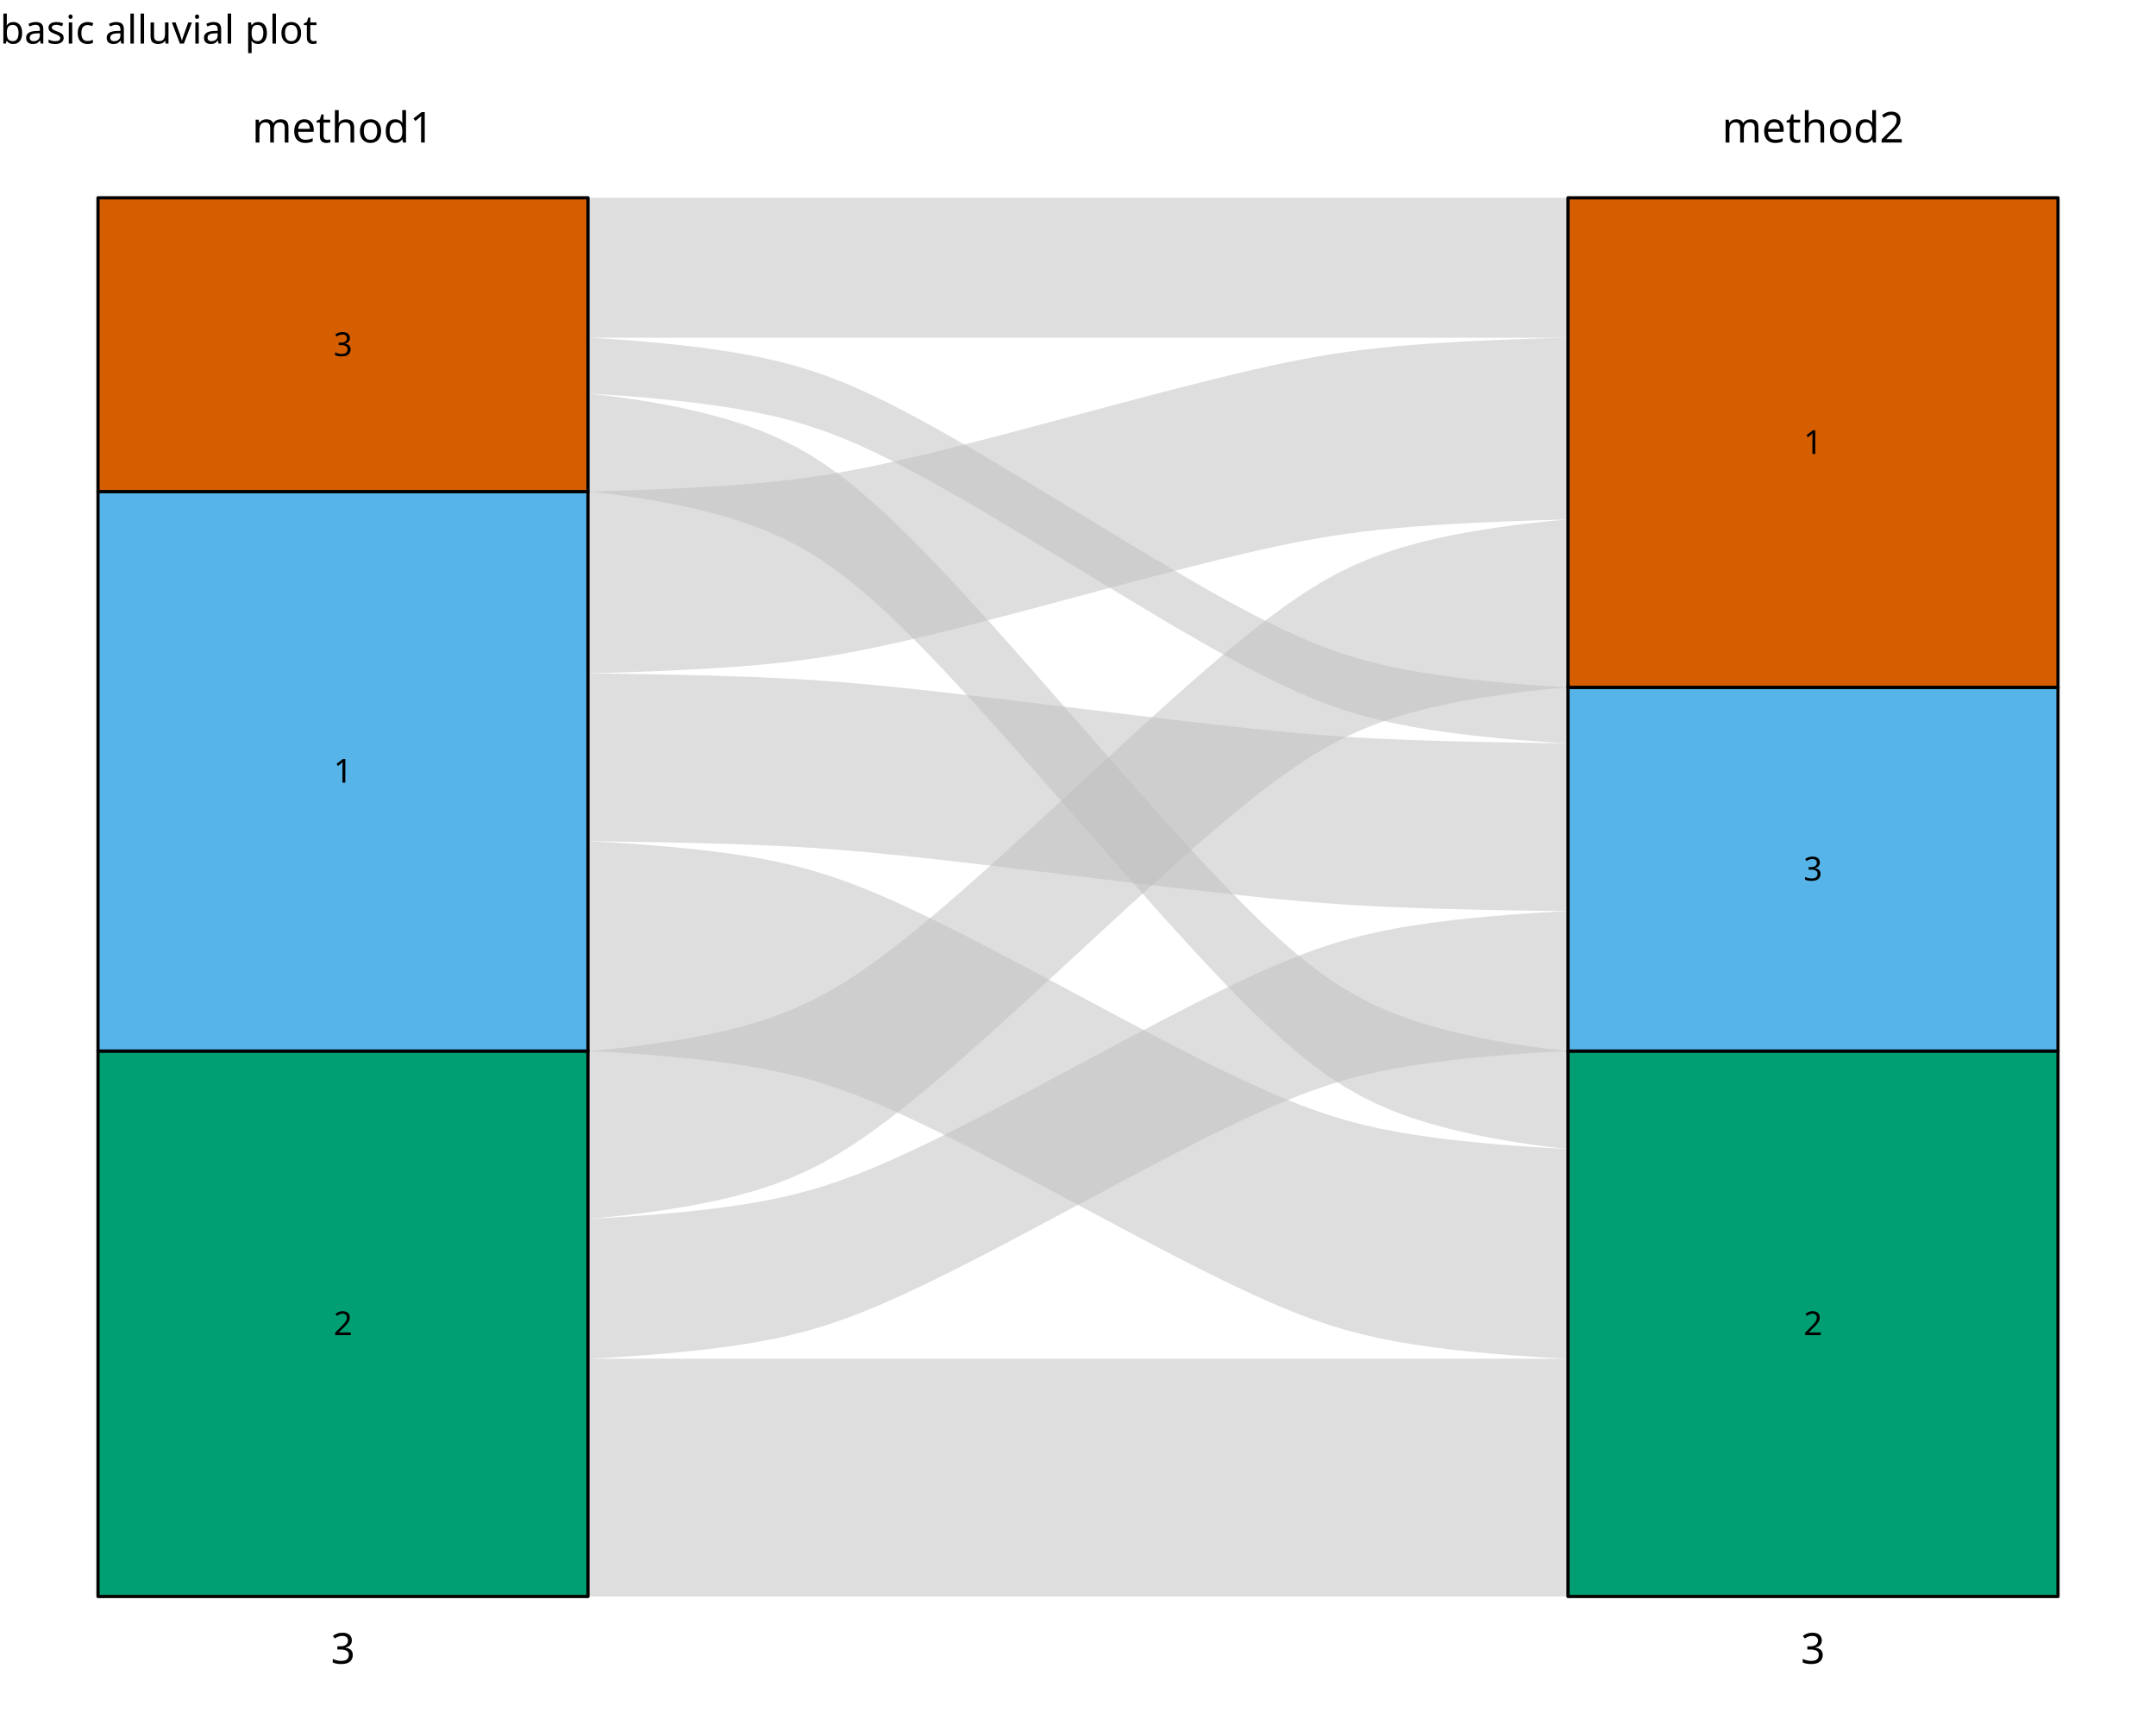
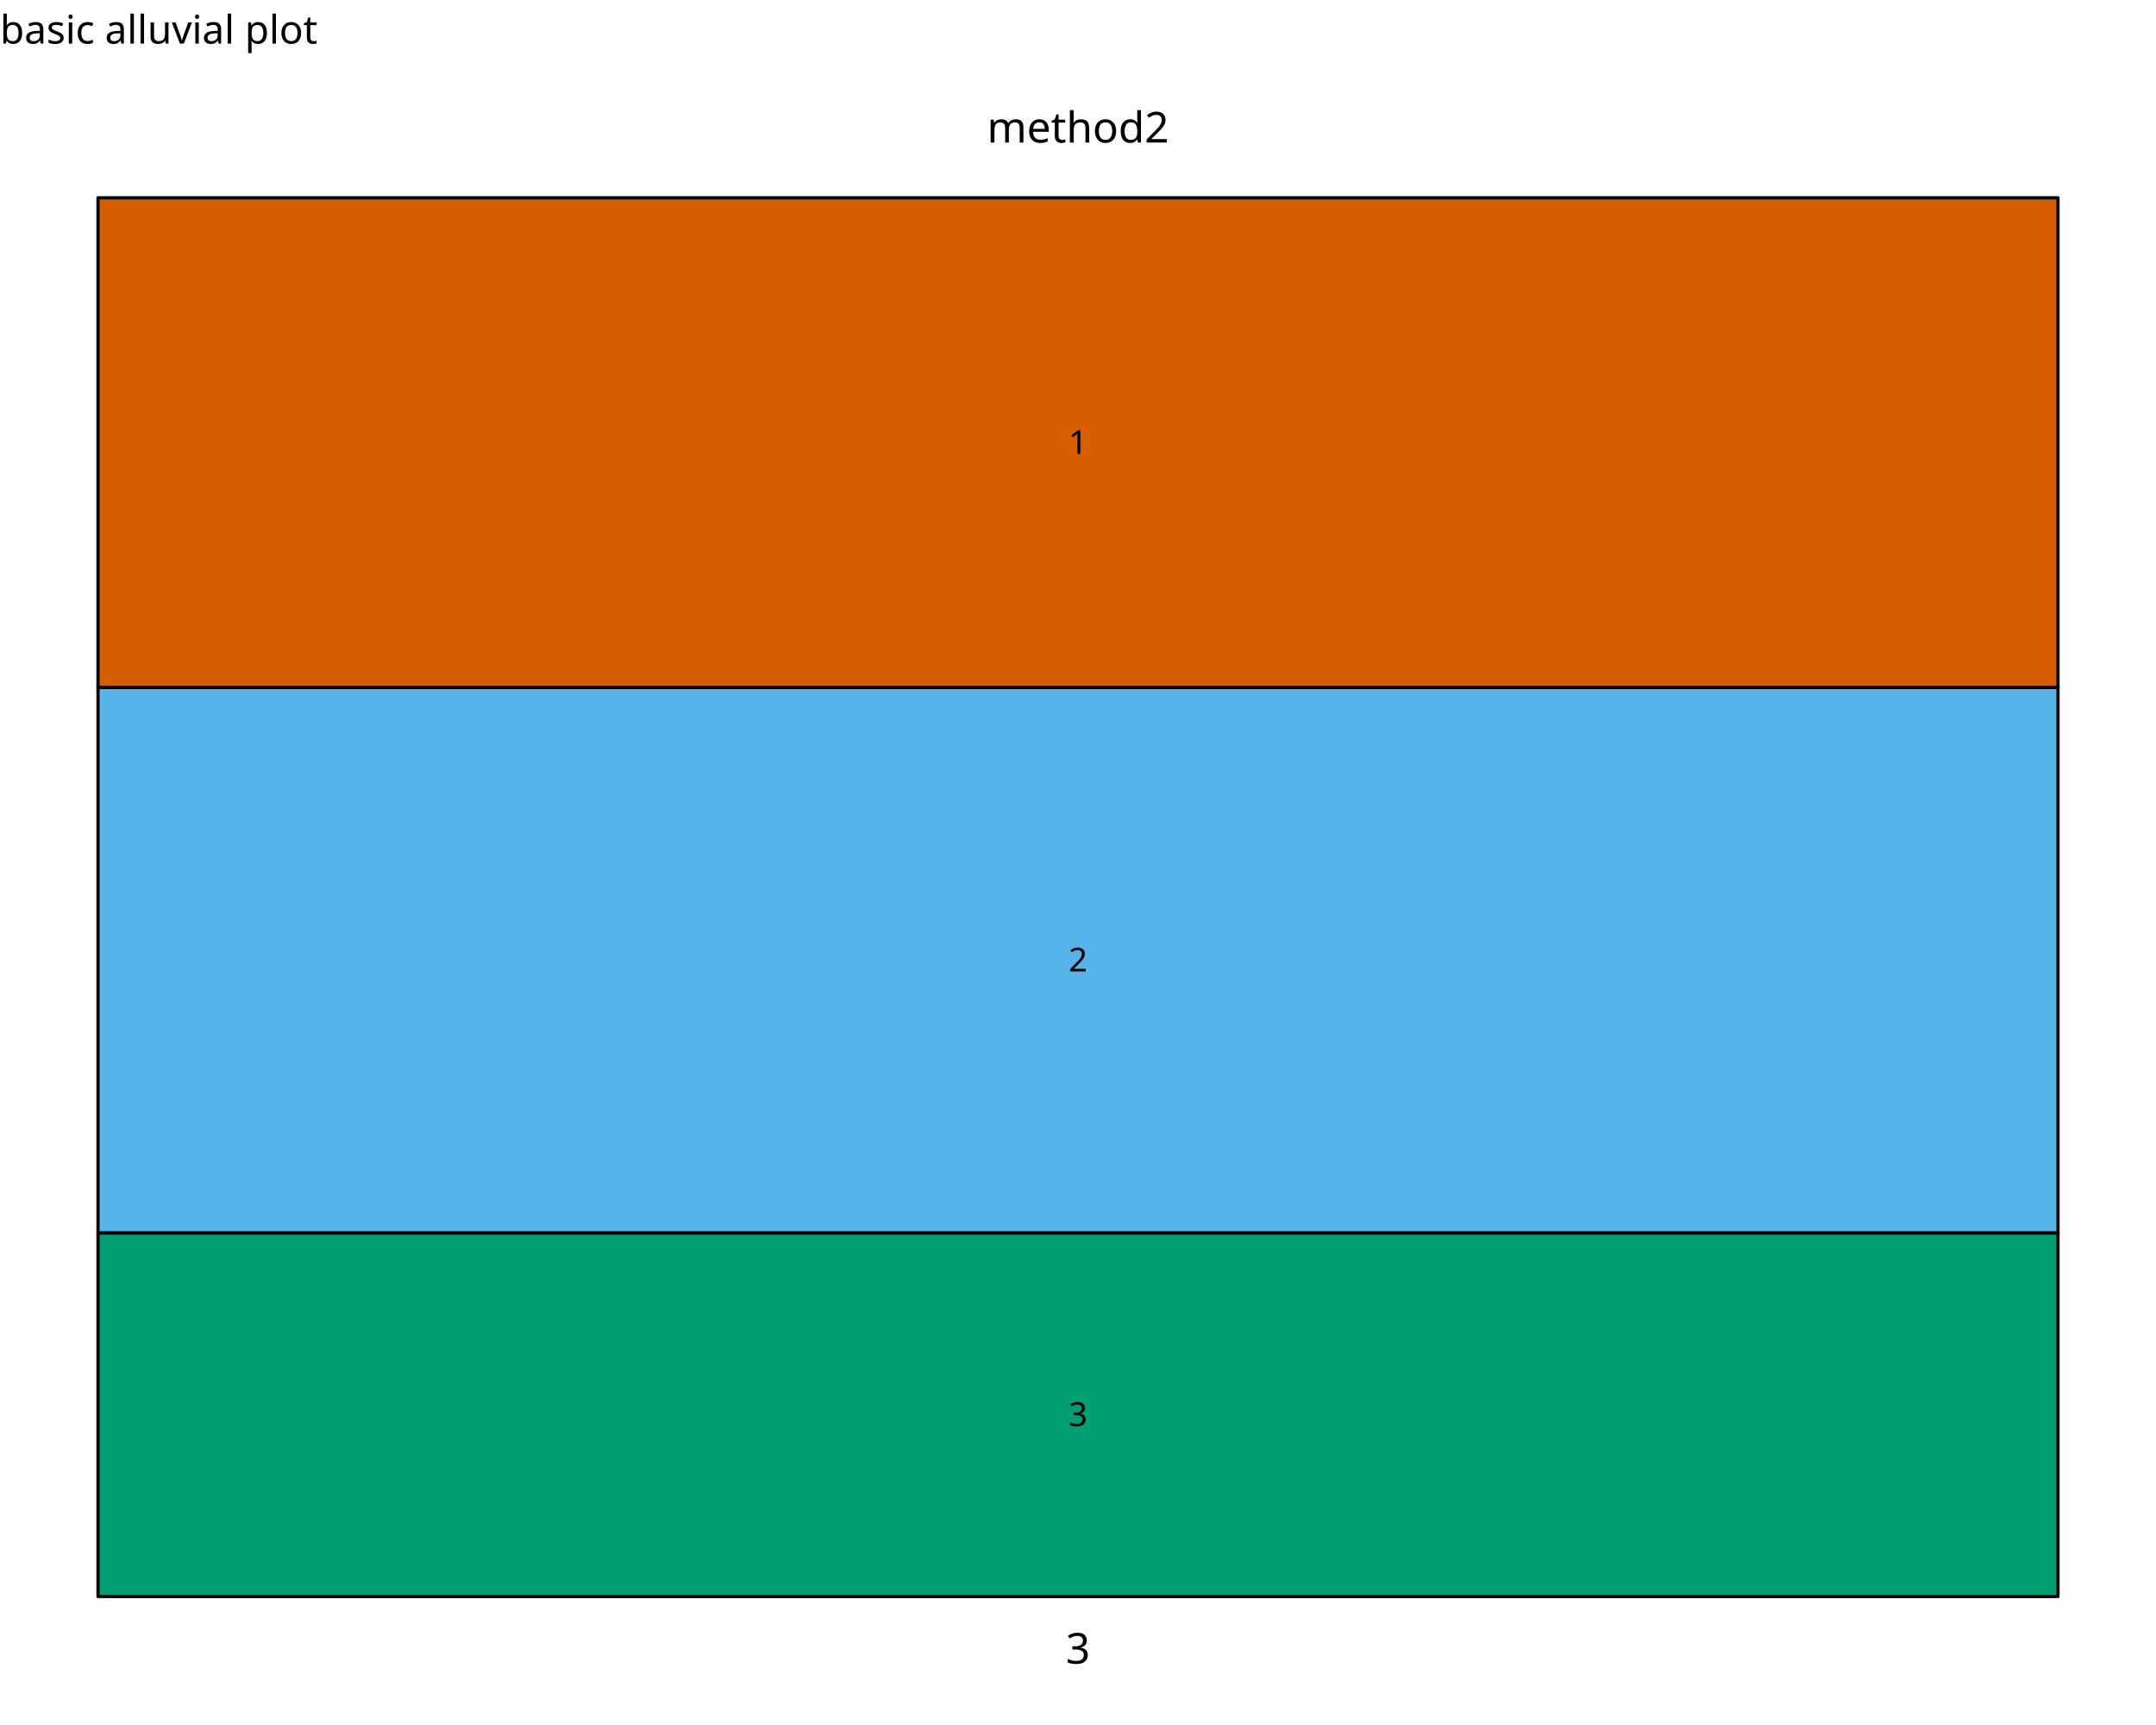
<svg xmlns="http://www.w3.org/2000/svg" class="svglite" data-engine-version="2.0" width="720.00pt" height="576.00pt" viewBox="0 0 720.00 576.00">
  <defs>
    <style type="text/css">
    .svglite line, .svglite polyline, .svglite polygon, .svglite path, .svglite rect, .svglite circle {
      fill: none;
      stroke: #000000;
      stroke-linecap: round;
      stroke-linejoin: round;
      stroke-miterlimit: 10.00;
    }
  </style>
  </defs>
  <rect width="100%" height="100%" style="stroke: none; fill: #FFFFFF;" />
  <defs>
    <clipPath id="cpMC4wMHw3MjAuMDB8MC4wMHw1NzYuMDA=">
      <rect x="0.00" y="0.00" width="720.00" height="576.00" />
    </clipPath>
  </defs>
  <g clip-path="url(#cpMC4wMHw3MjAuMDB8MC4wMHw1NzYuMDA=)">
</g>
  <defs>
    <clipPath id="cpMC4wMHw3MjAuMDB8MTcuMzB8NTc2LjAw">
      <rect x="0.00" y="17.30" width="720.00" height="558.70" />
    </clipPath>
  </defs>
  <g clip-path="url(#cpMC4wMHw3MjAuMDB8MTcuMzB8NTc2LjAw)">
-     <polygon points="32.73,224.84 196.36,224.84 196.45,224.84 197.00,224.83 198.39,224.80 200.86,224.74 204.50,224.63 209.23,224.48 214.86,224.28 221.13,224.03 227.73,223.72 234.43,223.37 241.02,222.96 247.39,222.51 253.48,222.00 259.30,221.43 264.89,220.80 270.31,220.09 275.64,219.29 280.97,218.39 286.37,217.38 291.82,216.28 296.53,215.27 301.40,214.18 306.44,213.00 311.67,211.74 317.09,210.40 322.69,208.99 328.48,207.50 334.44,205.95 340.53,204.35 346.74,202.70 353.02,201.02 359.35,199.33 365.69,197.64 371.99,195.96 378.21,194.30 384.33,192.69 390.32,191.12 396.14,189.62 401.79,188.19 407.24,186.84 412.51,185.56 417.59,184.37 422.49,183.26 427.23,182.23 428.18,182.03 433.72,180.91 439.13,179.91 444.45,179.01 449.78,178.22 455.20,177.51 460.79,176.87 466.62,176.31 472.72,175.80 479.09,175.35 485.69,174.94 492.38,174.59 498.98,174.28 505.24,174.03 510.86,173.83 515.58,173.68 519.19,173.58 521.64,173.52 523.01,173.48 523.56,173.47 523.64,173.47 687.27,173.47 687.27,112.76 523.64,112.76 523.55,112.76 523.00,112.77 521.61,112.80 519.14,112.86 515.50,112.97 510.77,113.12 505.14,113.32 498.87,113.57 492.27,113.88 485.57,114.23 478.98,114.64 472.61,115.09 466.52,115.60 460.70,116.17 455.11,116.80 449.69,117.51 444.36,118.31 439.03,119.21 433.63,120.22 428.18,121.32 423.47,122.33 418.60,123.42 413.56,124.60 408.33,125.86 402.91,127.20 397.31,128.61 391.52,130.10 385.56,131.65 379.47,133.25 373.26,134.90 366.98,136.58 360.65,138.27 354.31,139.96 348.01,141.64 341.79,143.30 335.67,144.91 329.68,146.48 323.86,147.98 318.21,149.41 312.76,150.76 307.49,152.04 302.41,153.23 297.51,154.34 292.77,155.37 291.82,155.57 286.28,156.69 280.87,157.69 275.55,158.59 270.22,159.38 264.80,160.09 259.21,160.73 253.38,161.29 247.28,161.80 240.91,162.25 234.31,162.66 227.62,163.01 221.02,163.32 214.76,163.57 209.14,163.77 204.42,163.92 200.81,164.02 198.36,164.08 196.99,164.12 196.44,164.13 196.36,164.13 32.73,164.13 " style="stroke-width: 1.07; stroke: none; fill: #BEBEBE; fill-opacity: 0.50;" />
-     <polygon points="32.73,350.95 196.36,350.95 196.45,350.95 196.99,350.97 198.36,351.03 200.79,351.16 204.37,351.36 209.04,351.66 214.62,352.06 220.82,352.56 227.38,353.16 234.03,353.86 240.60,354.66 246.94,355.55 253.02,356.56 258.83,357.67 264.40,358.92 269.80,360.32 275.11,361.89 280.40,363.65 285.76,365.63 291.25,367.83 291.82,368.07 296.34,370.01 301.00,372.10 305.82,374.34 310.82,376.73 315.98,379.28 321.33,381.96 326.84,384.78 332.51,387.72 338.31,390.77 344.23,393.91 350.24,397.10 356.30,400.34 362.38,403.60 368.45,406.84 374.47,410.05 380.42,413.20 386.25,416.27 391.95,419.23 397.50,422.08 402.88,424.80 408.08,427.37 413.11,429.79 417.97,432.07 422.66,434.19 427.22,436.16 428.18,436.57 433.69,438.80 439.06,440.80 444.36,442.58 449.65,444.17 455.04,445.58 460.59,446.84 466.37,447.98 472.43,448.99 478.75,449.90 485.29,450.71 491.95,451.41 498.52,452.03 504.78,452.54 510.43,452.94 515.20,453.25 518.90,453.46 521.44,453.59 522.91,453.66 523.53,453.69 523.64,453.69 523.64,453.69 687.27,453.69 687.27,383.64 523.64,383.64 523.55,383.63 523.01,383.61 521.64,383.55 519.21,383.42 515.63,383.22 510.96,382.92 505.38,382.53 499.18,382.03 492.62,381.43 485.97,380.73 479.40,379.93 473.06,379.03 466.98,378.03 461.17,376.91 455.60,375.66 450.20,374.26 444.89,372.69 439.60,370.93 434.24,368.96 428.75,366.75 428.18,366.51 423.66,364.57 419.00,362.48 414.18,360.24 409.18,357.85 404.02,355.31 398.67,352.62 393.16,349.80 387.49,346.86 381.69,343.81 375.77,340.68 369.76,337.48 363.70,334.24 357.62,330.99 351.55,327.74 345.53,324.53 339.58,321.39 333.75,318.32 328.05,315.35 322.50,312.50 317.12,309.79 311.92,307.21 306.89,304.79 302.03,302.51 297.34,300.39 292.78,298.42 291.82,298.01 286.31,295.79 280.94,293.79 275.64,292.00 270.35,290.42 264.96,289.00 259.41,287.74 253.63,286.61 247.57,285.59 241.25,284.69 234.71,283.88 228.05,283.17 221.48,282.56 215.22,282.05 209.57,281.64 204.80,281.33 201.10,281.12 198.56,280.99 197.09,280.92 196.47,280.89 196.36,280.89 196.36,280.89 32.73,280.89 " style="stroke-width: 1.07; stroke: none; fill: #BEBEBE; fill-opacity: 0.50;" />
-     <polygon points="32.73,280.89 196.36,280.89 196.45,280.89 197.01,280.90 198.40,280.91 200.88,280.94 204.53,280.99 209.28,281.06 214.93,281.15 221.21,281.26 227.83,281.40 234.53,281.56 241.13,281.75 247.50,281.96 253.60,282.19 259.43,282.45 265.02,282.74 270.45,283.06 275.78,283.43 281.12,283.84 286.53,284.29 291.82,284.78 296.59,285.25 301.52,285.75 306.63,286.29 311.93,286.87 317.42,287.49 323.11,288.14 328.98,288.83 335.02,289.55 341.20,290.29 347.50,291.05 353.87,291.82 360.28,292.60 366.68,293.38 373.05,294.15 379.33,294.91 385.51,295.65 391.53,296.36 397.39,297.04 403.06,297.69 408.54,298.31 413.82,298.89 418.91,299.42 423.83,299.93 428.18,300.35 433.73,300.86 439.14,301.32 444.47,301.72 449.81,302.09 455.25,302.41 460.85,302.70 466.69,302.95 472.80,303.19 479.19,303.39 485.79,303.58 492.50,303.74 499.11,303.87 505.36,303.99 510.98,304.08 515.67,304.15 519.27,304.19 521.69,304.22 523.04,304.24 523.56,304.24 523.64,304.24 687.27,304.24 687.27,248.20 523.64,248.20 523.55,248.20 522.99,248.19 521.60,248.18 519.12,248.15 515.47,248.10 510.72,248.03 505.07,247.94 498.79,247.82 492.17,247.68 485.47,247.52 478.87,247.34 472.50,247.13 466.40,246.90 460.57,246.64 454.98,246.35 449.55,246.03 444.22,245.66 438.88,245.25 433.47,244.79 428.18,244.30 423.41,243.84 418.48,243.34 413.37,242.79 408.07,242.21 402.58,241.59 396.89,240.94 391.02,240.25 384.98,239.54 378.80,238.80 372.50,238.04 366.13,237.27 359.72,236.49 353.32,235.71 346.95,234.94 340.67,234.18 334.49,233.44 328.47,232.73 322.61,232.04 316.94,231.39 311.46,230.78 306.18,230.20 301.09,229.66 296.17,229.16 291.82,228.74 286.27,228.23 280.86,227.77 275.53,227.36 270.19,227.00 264.75,226.68 259.15,226.39 253.31,226.13 247.20,225.90 240.81,225.69 234.21,225.51 227.50,225.35 220.89,225.21 214.64,225.10 209.02,225.01 204.33,224.94 200.73,224.89 198.31,224.86 196.96,224.85 196.44,224.85 196.36,224.84 32.73,224.84 " style="stroke-width: 1.07; stroke: none; fill: #BEBEBE; fill-opacity: 0.50;" />
-     <polygon points="32.73,406.99 196.36,406.99 196.44,406.98 196.97,406.95 198.28,406.84 200.61,406.64 204.07,406.30 208.59,405.81 214.00,405.15 220.06,404.32 226.49,403.32 233.04,402.15 239.53,400.82 245.83,399.32 251.87,397.65 257.64,395.79 263.18,393.71 268.53,391.40 273.77,388.80 278.98,385.89 284.23,382.63 289.60,379.00 291.82,377.41 295.97,374.34 300.24,371.05 304.64,367.54 309.19,363.81 313.88,359.86 318.72,355.69 323.71,351.32 328.83,346.76 334.09,342.03 339.45,337.16 344.91,332.17 350.44,327.08 356.01,321.94 361.60,316.77 367.19,311.61 372.74,306.50 378.23,301.46 383.63,296.54 388.94,291.74 394.12,287.11 399.17,282.66 404.07,278.40 408.83,274.36 413.43,270.53 417.90,266.93 422.22,263.54 426.42,260.38 428.18,259.09 433.61,255.30 438.90,251.89 444.12,248.84 449.34,246.13 454.63,243.70 460.09,241.53 465.76,239.59 471.69,237.84 477.89,236.27 484.31,234.87 490.86,233.64 497.36,232.57 503.61,231.67 509.31,230.94 514.22,230.39 518.12,229.99 520.91,229.73 522.61,229.59 523.42,229.53 523.63,229.52 523.64,229.52 687.27,229.52 687.27,173.47 523.64,173.47 523.56,173.48 523.03,173.51 521.72,173.62 519.39,173.82 515.93,174.16 511.41,174.65 506.00,175.31 499.94,176.14 493.51,177.14 486.96,178.31 480.47,179.64 474.17,181.14 468.13,182.81 462.36,184.67 456.82,186.75 451.47,189.06 446.23,191.66 441.02,194.57 435.77,197.83 430.40,201.46 428.18,203.05 424.03,206.12 419.76,209.41 415.36,212.92 410.81,216.65 406.12,220.60 401.28,224.77 396.29,229.14 391.17,233.70 385.91,238.43 380.55,243.30 375.09,248.29 369.56,253.38 363.99,258.52 358.40,263.69 352.81,268.85 347.26,273.96 341.77,279.00 336.37,283.93 331.06,288.72 325.88,293.35 320.83,297.80 315.93,302.06 311.17,306.10 306.57,309.93 302.10,313.53 297.78,316.92 293.58,320.08 291.82,321.37 286.39,325.16 281.10,328.57 275.88,331.62 270.66,334.34 265.37,336.76 259.91,338.93 254.24,340.87 248.31,342.62 242.11,344.19 235.69,345.59 229.14,346.82 222.64,347.89 216.39,348.79 210.69,349.52 205.78,350.08 201.88,350.47 199.09,350.73 197.39,350.87 196.58,350.93 196.37,350.94 196.36,350.95 32.73,350.95 " style="stroke-width: 1.07; stroke: none; fill: #BEBEBE; fill-opacity: 0.50;" />
-     <polygon points="32.73,533.09 196.36,533.09 196.45,533.09 197.01,533.09 198.41,533.09 200.89,533.09 204.54,533.09 209.29,533.09 214.95,533.09 221.23,533.09 227.85,533.09 234.56,533.09 241.16,533.09 247.54,533.09 253.64,533.09 259.46,533.09 265.06,533.09 270.48,533.09 275.82,533.09 281.16,533.09 286.58,533.09 291.82,533.09 296.61,533.09 301.55,533.09 306.68,533.09 312.00,533.09 317.51,533.09 323.22,533.09 329.12,533.09 335.18,533.09 341.38,533.09 347.70,533.09 354.10,533.09 360.53,533.09 366.95,533.09 373.34,533.09 379.64,533.09 385.82,533.09 391.86,533.09 397.73,533.09 403.40,533.09 408.89,533.09 414.17,533.09 419.27,533.09 424.19,533.09 428.18,533.09 433.74,533.09 439.15,533.09 444.48,533.09 449.82,533.09 455.26,533.09 460.86,533.09 466.70,533.09 472.82,533.09 479.21,533.09 485.82,533.09 492.53,533.09 499.14,533.09 505.39,533.09 511.01,533.09 515.70,533.09 519.29,533.09 521.70,533.09 523.04,533.09 523.56,533.09 523.64,533.09 687.27,533.09 687.27,453.69 523.64,453.69 523.55,453.69 522.99,453.69 521.59,453.69 519.11,453.69 515.46,453.69 510.71,453.69 505.05,453.69 498.77,453.69 492.15,453.69 485.44,453.69 478.84,453.69 472.46,453.69 466.36,453.69 460.54,453.69 454.94,453.69 449.52,453.69 444.18,453.69 438.84,453.69 433.42,453.69 428.18,453.69 423.39,453.69 418.45,453.69 413.32,453.69 408.00,453.69 402.49,453.69 396.78,453.69 390.88,453.69 384.82,453.69 378.62,453.69 372.30,453.69 365.90,453.69 359.47,453.69 353.05,453.69 346.66,453.69 340.36,453.69 334.18,453.69 328.14,453.69 322.27,453.69 316.60,453.69 311.11,453.69 305.83,453.69 300.73,453.69 295.81,453.69 291.82,453.69 286.26,453.69 280.85,453.69 275.52,453.69 270.18,453.69 264.74,453.69 259.14,453.69 253.30,453.69 247.18,453.69 240.79,453.69 234.18,453.69 227.47,453.69 220.86,453.69 214.61,453.69 208.99,453.69 204.30,453.69 200.71,453.69 198.30,453.69 196.96,453.69 196.44,453.69 196.36,453.69 32.73,453.69 " style="stroke-width: 1.07; stroke: none; fill: #BEBEBE; fill-opacity: 0.50;" />
-     <polygon points="32.73,453.69 196.36,453.69 196.45,453.69 196.99,453.67 198.36,453.60 200.79,453.48 204.37,453.28 209.04,452.98 214.62,452.58 220.82,452.08 227.38,451.48 234.03,450.78 240.60,449.98 246.94,449.09 253.02,448.08 258.83,446.97 264.40,445.72 269.80,444.32 275.11,442.75 280.40,440.99 285.76,439.01 291.25,436.81 291.82,436.57 296.34,434.63 301.00,432.54 305.82,430.30 310.82,427.91 315.98,425.36 321.33,422.68 326.84,419.86 332.51,416.91 338.31,413.87 344.23,410.73 350.24,407.54 356.30,404.30 362.38,401.04 368.45,397.80 374.47,394.59 380.42,391.44 386.25,388.37 391.95,385.41 397.50,382.56 402.88,379.84 408.08,377.27 413.11,374.84 417.97,372.57 422.66,370.45 427.22,368.48 428.18,368.07 433.69,365.84 439.06,363.84 444.36,362.06 449.65,360.47 455.04,359.06 460.59,357.79 466.37,356.66 472.43,355.65 478.75,354.74 485.29,353.93 491.95,353.22 498.52,352.61 504.78,352.10 510.43,351.70 515.20,351.39 518.90,351.18 521.44,351.04 522.91,350.98 523.53,350.95 523.64,350.95 523.64,350.95 687.27,350.95 687.27,304.24 523.64,304.24 523.55,304.24 523.01,304.27 521.64,304.33 519.21,304.46 515.63,304.66 510.96,304.96 505.38,305.35 499.18,305.85 492.62,306.45 485.97,307.15 479.40,307.95 473.06,308.85 466.98,309.85 461.17,310.97 455.60,312.22 450.20,313.62 444.89,315.19 439.60,316.95 434.24,318.92 428.75,321.13 428.18,321.37 423.66,323.31 419.00,325.40 414.18,327.64 409.18,330.03 404.02,332.57 398.67,335.26 393.16,338.08 387.49,341.02 381.69,344.07 375.77,347.20 369.76,350.40 363.70,353.64 357.62,356.89 351.55,360.14 345.53,363.34 339.58,366.49 333.75,369.56 328.05,372.53 322.50,375.38 317.12,378.09 311.92,380.67 306.89,383.09 302.03,385.36 297.34,387.49 292.78,389.46 291.82,389.87 286.31,392.09 280.94,394.09 275.64,395.88 270.35,397.46 264.96,398.88 259.41,400.14 253.63,401.27 247.57,402.29 241.25,403.19 234.71,404.00 228.05,404.71 221.48,405.32 215.22,405.83 209.57,406.24 204.80,406.55 201.10,406.76 198.56,406.89 197.09,406.96 196.47,406.99 196.36,406.99 196.36,406.99 32.73,406.99 " style="stroke-width: 1.07; stroke: none; fill: #BEBEBE; fill-opacity: 0.50;" />
-     <polygon points="32.73,112.76 196.36,112.76 196.45,112.76 197.01,112.76 198.41,112.76 200.89,112.76 204.54,112.76 209.29,112.76 214.95,112.76 221.23,112.76 227.85,112.76 234.56,112.76 241.16,112.76 247.54,112.76 253.64,112.76 259.46,112.76 265.06,112.76 270.48,112.76 275.82,112.76 281.16,112.76 286.58,112.76 291.82,112.76 296.61,112.76 301.55,112.76 306.68,112.76 312.00,112.76 317.51,112.76 323.22,112.76 329.12,112.76 335.18,112.76 341.38,112.76 347.70,112.76 354.10,112.76 360.53,112.76 366.95,112.76 373.34,112.76 379.64,112.76 385.82,112.76 391.86,112.76 397.73,112.76 403.40,112.76 408.89,112.76 414.17,112.76 419.27,112.76 424.19,112.76 428.18,112.76 433.74,112.76 439.15,112.76 444.48,112.76 449.82,112.76 455.26,112.76 460.86,112.76 466.70,112.76 472.82,112.76 479.21,112.76 485.82,112.76 492.53,112.76 499.14,112.76 505.39,112.76 511.01,112.76 515.70,112.76 519.29,112.76 521.70,112.76 523.04,112.76 523.56,112.76 523.64,112.76 687.27,112.76 687.27,66.05 523.64,66.05 523.55,66.05 522.99,66.05 521.59,66.05 519.11,66.05 515.46,66.05 510.71,66.05 505.05,66.05 498.77,66.05 492.15,66.05 485.44,66.05 478.84,66.05 472.46,66.05 466.36,66.05 460.54,66.05 454.94,66.05 449.52,66.05 444.18,66.05 438.84,66.05 433.42,66.05 428.18,66.05 423.39,66.05 418.45,66.05 413.32,66.05 408.00,66.05 402.49,66.05 396.78,66.05 390.88,66.05 384.82,66.05 378.62,66.05 372.30,66.05 365.90,66.05 359.47,66.05 353.05,66.05 346.66,66.05 340.36,66.05 334.18,66.05 328.14,66.05 322.27,66.05 316.60,66.05 311.11,66.05 305.83,66.05 300.73,66.05 295.81,66.05 291.82,66.05 286.26,66.05 280.85,66.05 275.52,66.05 270.18,66.05 264.74,66.05 259.14,66.05 253.30,66.05 247.18,66.05 240.79,66.05 234.18,66.05 227.47,66.05 220.86,66.05 214.61,66.05 208.99,66.05 204.30,66.05 200.71,66.05 198.30,66.05 196.96,66.05 196.44,66.05 196.36,66.05 32.73,66.05 " style="stroke-width: 1.07; stroke: none; fill: #BEBEBE; fill-opacity: 0.50;" />
-     <polygon points="32.73,164.13 196.36,164.13 196.44,164.14 196.95,164.18 198.22,164.31 200.48,164.55 203.84,164.96 208.25,165.54 213.55,166.33 219.49,167.33 225.83,168.54 232.31,169.94 238.74,171.55 244.99,173.35 251.00,175.36 256.75,177.60 262.26,180.10 267.57,182.88 272.77,185.98 277.92,189.46 283.10,193.35 288.37,197.70 291.82,200.71 295.76,204.32 299.81,208.16 303.97,212.25 308.27,216.59 312.69,221.18 317.25,226.01 321.95,231.07 326.77,236.34 331.71,241.82 336.76,247.46 341.90,253.26 347.12,259.18 352.39,265.19 357.69,271.24 363.00,277.32 368.30,283.37 373.57,289.36 378.77,295.27 383.91,301.05 388.94,306.68 393.87,312.13 398.67,317.37 403.35,322.40 407.89,327.20 412.30,331.75 416.58,336.06 420.73,340.12 424.76,343.93 428.18,347.05 433.55,351.70 438.79,355.87 443.94,359.61 449.10,362.95 454.33,365.93 459.71,368.60 465.30,371.00 471.14,373.16 477.25,375.09 483.57,376.82 490.04,378.36 496.49,379.69 502.72,380.82 508.46,381.74 513.46,382.46 517.50,382.98 520.46,383.32 522.35,383.52 523.31,383.61 523.62,383.64 523.64,383.64 687.27,383.64 687.27,350.95 523.64,350.95 523.56,350.94 523.05,350.89 521.78,350.77 519.52,350.52 516.16,350.12 511.75,349.53 506.45,348.74 500.51,347.74 494.17,346.54 487.69,345.13 481.26,343.53 475.01,341.72 469.00,339.71 463.25,337.47 457.74,334.98 452.43,332.20 447.23,329.09 442.08,325.62 436.90,321.72 431.63,317.38 428.18,314.36 424.24,310.76 420.19,306.91 416.03,302.82 411.73,298.48 407.31,293.89 402.75,289.07 398.05,284.01 393.23,278.73 388.29,273.26 383.24,267.61 378.10,261.81 372.88,255.89 367.61,249.89 362.31,243.83 357.00,237.76 351.70,231.71 346.43,225.71 341.23,219.81 336.09,214.02 331.06,208.40 326.13,202.95 321.33,197.70 316.65,192.67 312.11,187.88 307.70,183.32 303.42,179.01 299.27,174.95 295.24,171.14 291.82,168.02 286.45,163.38 281.21,159.20 276.06,155.46 270.90,152.12 265.67,149.14 260.29,146.47 254.70,144.07 248.86,141.92 242.75,139.98 236.43,138.25 229.96,136.72 223.51,135.38 217.28,134.25 211.54,133.33 206.54,132.62 202.50,132.10 199.54,131.75 197.65,131.56 196.69,131.46 196.38,131.44 196.36,131.44 32.73,131.44 " style="stroke-width: 1.07; stroke: none; fill: #BEBEBE; fill-opacity: 0.50;" />
-     <polygon points="32.73,131.44 196.36,131.44 196.45,131.44 196.99,131.47 198.35,131.54 200.76,131.68 204.33,131.91 208.97,132.24 214.52,132.69 220.71,133.26 227.24,133.94 233.88,134.73 240.43,135.63 246.77,136.64 252.85,137.78 258.65,139.04 264.22,140.45 269.61,142.03 274.90,143.80 280.18,145.79 285.52,148.02 291.00,150.51 291.82,150.90 296.28,153.07 300.87,155.41 305.62,157.91 310.53,160.58 315.61,163.42 320.87,166.42 326.28,169.56 331.86,172.85 337.57,176.25 343.39,179.75 349.30,183.32 355.27,186.94 361.27,190.59 367.25,194.22 373.20,197.83 379.08,201.37 384.86,204.83 390.51,208.19 396.02,211.41 401.37,214.50 406.56,217.43 411.57,220.20 416.41,222.80 421.09,225.23 425.62,227.50 428.18,228.74 433.68,231.26 439.04,233.53 444.32,235.55 449.61,237.36 454.98,238.96 460.52,240.39 466.28,241.68 472.31,242.83 478.62,243.86 485.14,244.78 491.78,245.59 498.35,246.28 504.60,246.87 510.26,247.33 515.06,247.68 518.78,247.93 521.37,248.08 522.87,248.16 523.51,248.19 523.64,248.20 523.64,248.20 687.27,248.20 687.27,229.52 523.64,229.52 523.55,229.51 523.01,229.49 521.65,229.41 519.24,229.27 515.67,229.04 511.03,228.71 505.48,228.26 499.29,227.70 492.76,227.02 486.12,226.22 479.57,225.32 473.23,224.31 467.15,223.18 461.35,221.91 455.78,220.50 450.39,218.92 445.10,217.15 439.82,215.16 434.48,212.93 429.00,210.44 428.18,210.06 423.72,207.88 419.13,205.55 414.38,203.04 409.47,200.37 404.39,197.53 399.13,194.53 393.72,191.39 388.14,188.11 382.43,184.71 376.61,181.21 370.70,177.63 364.73,174.01 358.73,170.37 352.75,166.73 346.80,163.12 340.92,159.58 335.14,156.12 329.49,152.76 323.98,149.54 318.63,146.45 313.44,143.52 308.43,140.75 303.59,138.15 298.91,135.72 294.38,133.45 291.82,132.22 286.32,129.69 280.96,127.42 275.68,125.40 270.39,123.60 265.02,121.99 259.48,120.56 253.72,119.27 247.69,118.12 241.38,117.09 234.86,116.17 228.22,115.36 221.65,114.67 215.40,114.09 209.74,113.62 204.94,113.27 201.22,113.02 198.63,112.87 197.13,112.79 196.49,112.76 196.36,112.76 196.36,112.76 32.73,112.76 " style="stroke-width: 1.07; stroke: none; fill: #BEBEBE; fill-opacity: 0.50;" />
-     <polygon points="32.73,350.95 196.36,350.95 196.36,533.09 32.73,533.09 32.73,350.95 " style="stroke-width: 1.07; stroke-linecap: butt; fill: #009E73;" />
-     <polygon points="32.73,164.13 196.36,164.13 196.36,350.95 32.73,350.95 32.73,164.13 " style="stroke-width: 1.07; stroke-linecap: butt; fill: #56B4E9;" />
-     <polygon points="32.73,66.05 196.36,66.05 196.36,164.13 32.73,164.13 32.73,66.05 " style="stroke-width: 1.07; stroke-linecap: butt; fill: #D55E00;" />
-     <polygon points="523.64,350.95 687.27,350.95 687.27,533.09 523.64,533.09 523.64,350.95 " style="stroke-width: 1.07; stroke-linecap: butt; fill: #009E73;" />
-     <polygon points="523.64,229.52 687.27,229.52 687.27,350.95 523.64,350.95 523.64,229.52 " style="stroke-width: 1.07; stroke-linecap: butt; fill: #56B4E9;" />
-     <polygon points="523.64,66.05 687.27,66.05 687.27,229.52 523.64,229.52 523.64,66.05 " style="stroke-width: 1.07; stroke-linecap: butt; fill: #D55E00;" />
-     <text x="114.55" y="445.82" text-anchor="middle" style="font-size: 11.04px; font-family: sans;" textLength="6.14px" lengthAdjust="spacingAndGlyphs">2</text>
-     <text x="114.55" y="261.34" text-anchor="middle" style="font-size: 11.04px; font-family: sans;" textLength="6.14px" lengthAdjust="spacingAndGlyphs">1</text>
-     <text x="114.55" y="118.89" text-anchor="middle" style="font-size: 11.04px; font-family: sans;" textLength="6.14px" lengthAdjust="spacingAndGlyphs">3</text>
-     <text x="605.45" y="445.82" text-anchor="middle" style="font-size: 11.04px; font-family: sans;" textLength="6.14px" lengthAdjust="spacingAndGlyphs">2</text>
-     <text x="605.45" y="294.03" text-anchor="middle" style="font-size: 11.04px; font-family: sans;" textLength="6.14px" lengthAdjust="spacingAndGlyphs">3</text>
-     <text x="605.45" y="151.58" text-anchor="middle" style="font-size: 11.04px; font-family: sans;" textLength="6.14px" lengthAdjust="spacingAndGlyphs">1</text>
-     <text x="114.55" y="47.59" text-anchor="middle" style="font-size: 14.23px; font-family: sans;" textLength="55.37px" lengthAdjust="spacingAndGlyphs">method1</text>
-     <text x="605.45" y="47.59" text-anchor="middle" style="font-size: 14.23px; font-family: sans;" textLength="55.37px" lengthAdjust="spacingAndGlyphs">method2</text>
-     <text x="114.55" y="555.50" text-anchor="middle" style="font-size: 14.23px; font-family: sans;" textLength="7.91px" lengthAdjust="spacingAndGlyphs">3</text>
-     <text x="605.45" y="555.50" text-anchor="middle" style="font-size: 14.23px; font-family: sans;" textLength="7.91px" lengthAdjust="spacingAndGlyphs">3</text>
+     <polygon points="32.73,126.77 687.27,126.77 687.27,66.05 32.73,66.05 " style="stroke-width: 1.07; stroke: none; fill: #BEBEBE; fill-opacity: 0.50;" />
+     <polygon points="32.73,299.57 687.27,299.57 687.27,229.52 32.73,229.52 " style="stroke-width: 1.07; stroke: none; fill: #BEBEBE; fill-opacity: 0.50;" />
+     <polygon points="32.73,467.71 687.27,467.71 687.27,411.66 32.73,411.66 " style="stroke-width: 1.07; stroke: none; fill: #BEBEBE; fill-opacity: 0.50;" />
+     <polygon points="32.73,182.81 687.27,182.81 687.27,126.77 32.73,126.77 " style="stroke-width: 1.07; stroke: none; fill: #BEBEBE; fill-opacity: 0.50;" />
+     <polygon points="32.73,378.97 687.27,378.97 687.27,299.57 32.73,299.57 " style="stroke-width: 1.07; stroke: none; fill: #BEBEBE; fill-opacity: 0.50;" />
+     <polygon points="32.73,514.41 687.27,514.41 687.27,467.71 32.73,467.71 " style="stroke-width: 1.07; stroke: none; fill: #BEBEBE; fill-opacity: 0.50;" />
+     <polygon points="32.73,229.52 687.27,229.52 687.27,182.81 32.73,182.81 " style="stroke-width: 1.07; stroke: none; fill: #BEBEBE; fill-opacity: 0.50;" />
+     <polygon points="32.73,411.66 687.27,411.66 687.27,378.97 32.73,378.97 " style="stroke-width: 1.07; stroke: none; fill: #BEBEBE; fill-opacity: 0.50;" />
+     <polygon points="32.73,533.09 687.27,533.09 687.27,514.41 32.73,514.41 " style="stroke-width: 1.07; stroke: none; fill: #BEBEBE; fill-opacity: 0.50;" />
+     <polygon points="32.73,411.66 687.27,411.66 687.27,533.09 32.73,533.09 32.73,411.66 " style="stroke-width: 1.07; stroke-linecap: butt; fill: #009E73;" />
+     <polygon points="32.73,229.52 687.27,229.52 687.27,411.66 32.73,411.66 32.73,229.52 " style="stroke-width: 1.07; stroke-linecap: butt; fill: #56B4E9;" />
+     <polygon points="32.73,66.05 687.27,66.05 687.27,229.52 32.73,229.52 32.73,66.05 " style="stroke-width: 1.07; stroke-linecap: butt; fill: #D55E00;" />
+     <text x="360.00" y="476.17" text-anchor="middle" style="font-size: 11.04px; font-family: sans;" textLength="6.14px" lengthAdjust="spacingAndGlyphs">3</text>
+     <text x="360.00" y="324.39" text-anchor="middle" style="font-size: 11.04px; font-family: sans;" textLength="6.14px" lengthAdjust="spacingAndGlyphs">2</text>
+     <text x="360.00" y="151.58" text-anchor="middle" style="font-size: 11.04px; font-family: sans;" textLength="6.14px" lengthAdjust="spacingAndGlyphs">1</text>
+     <text x="360.00" y="47.59" text-anchor="middle" style="font-size: 14.23px; font-family: sans;" textLength="55.37px" lengthAdjust="spacingAndGlyphs">method2</text>
+     <text x="360.00" y="555.50" text-anchor="middle" style="font-size: 14.23px; font-family: sans;" textLength="7.91px" lengthAdjust="spacingAndGlyphs">3</text>
  </g>
  <g clip-path="url(#cpMC4wMHw3MjAuMDB8MC4wMHw1NzYuMDA=)">
    <text x="0.00" y="14.56" style="font-size: 13.20px; font-family: sans;" textLength="99.79px" lengthAdjust="spacingAndGlyphs">basic alluvial plot</text>
  </g>
</svg>
